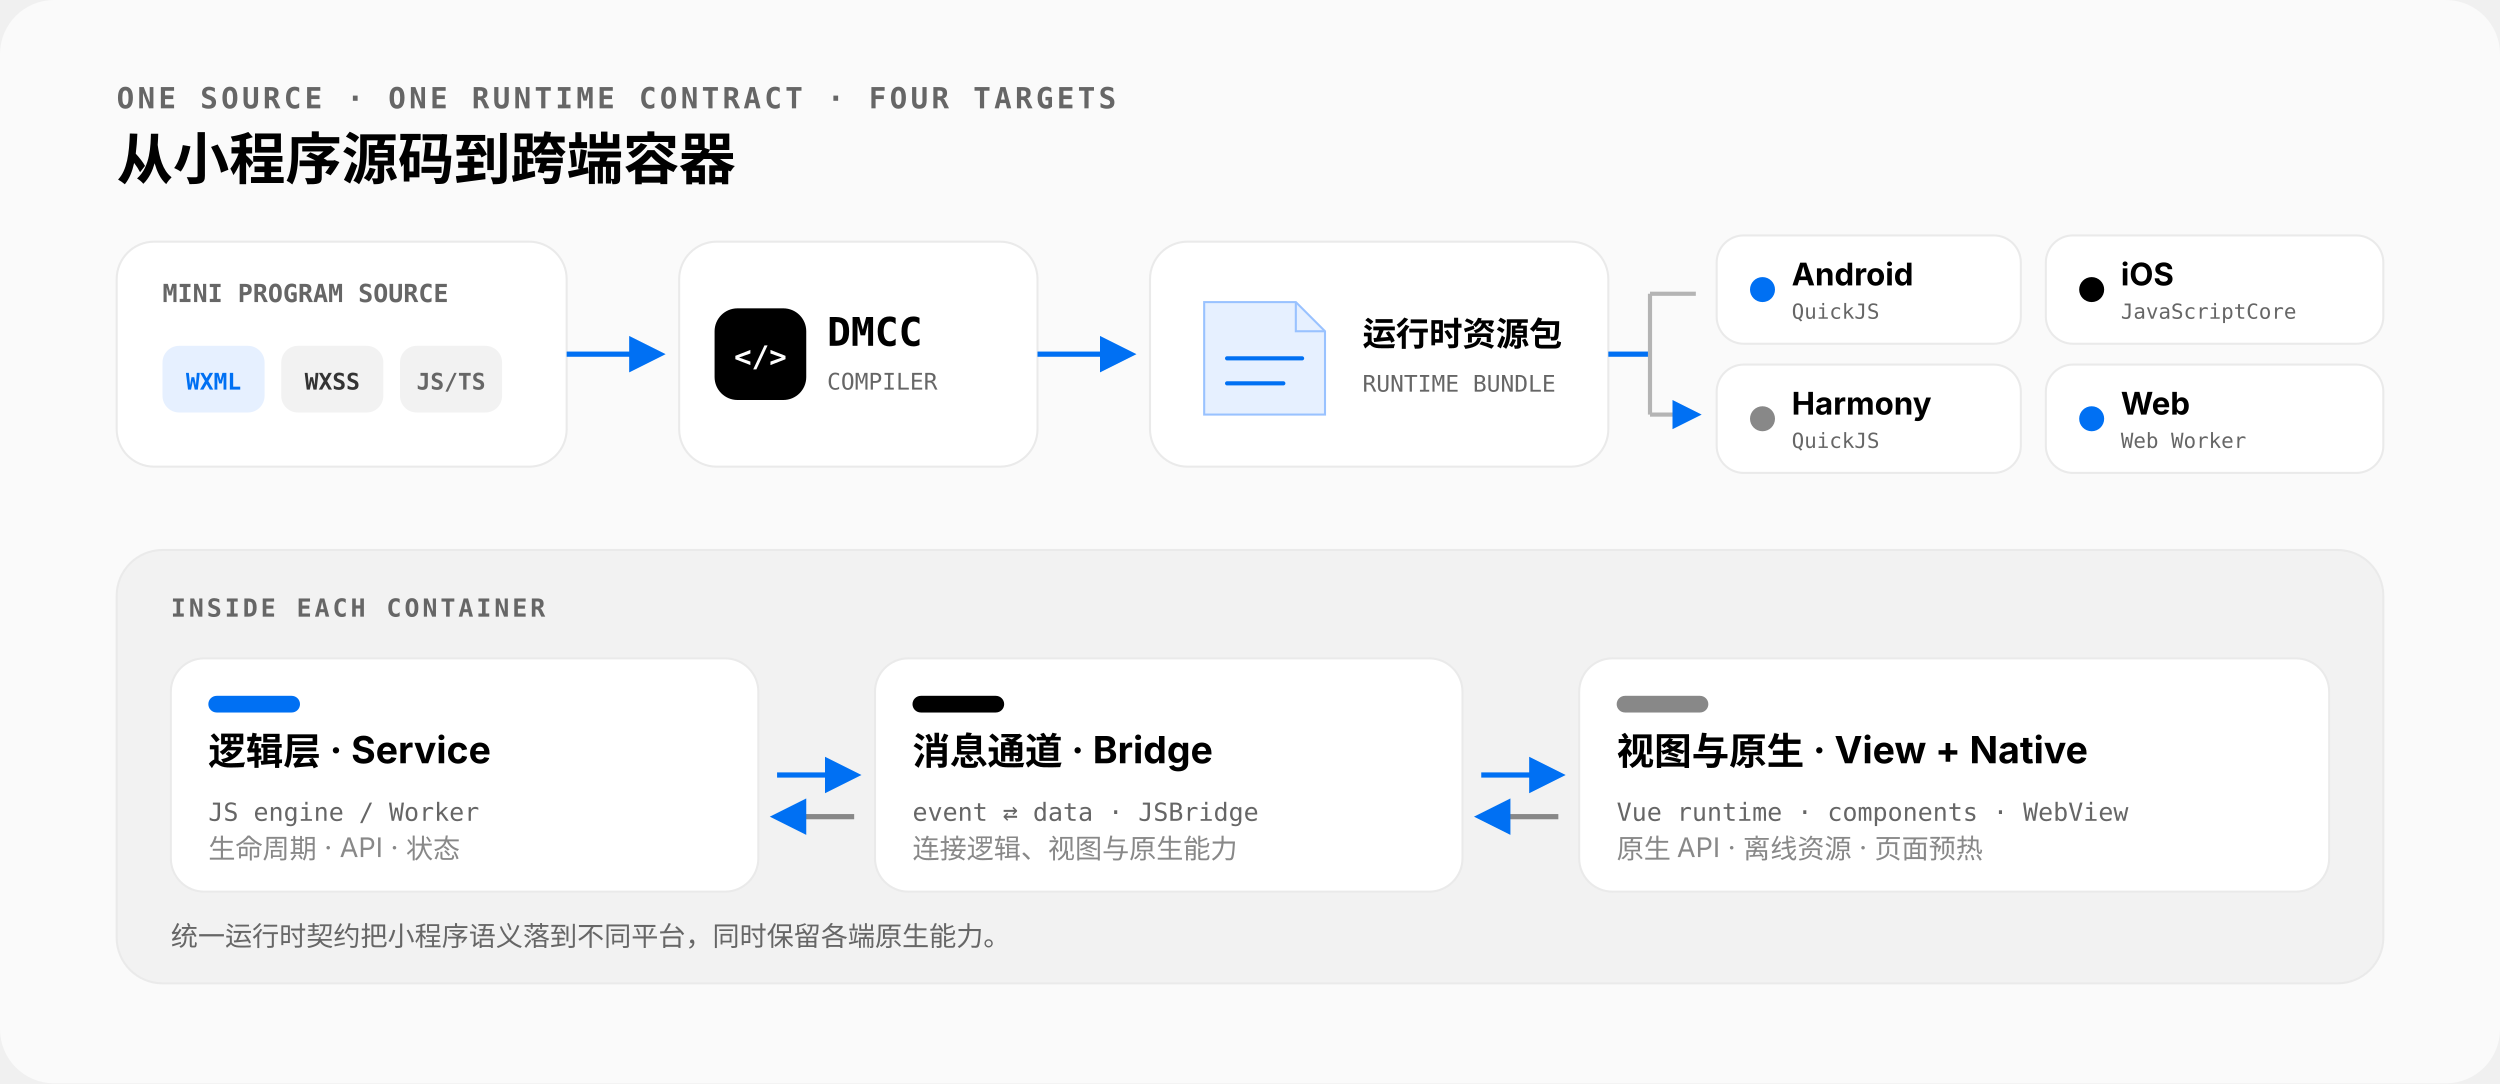
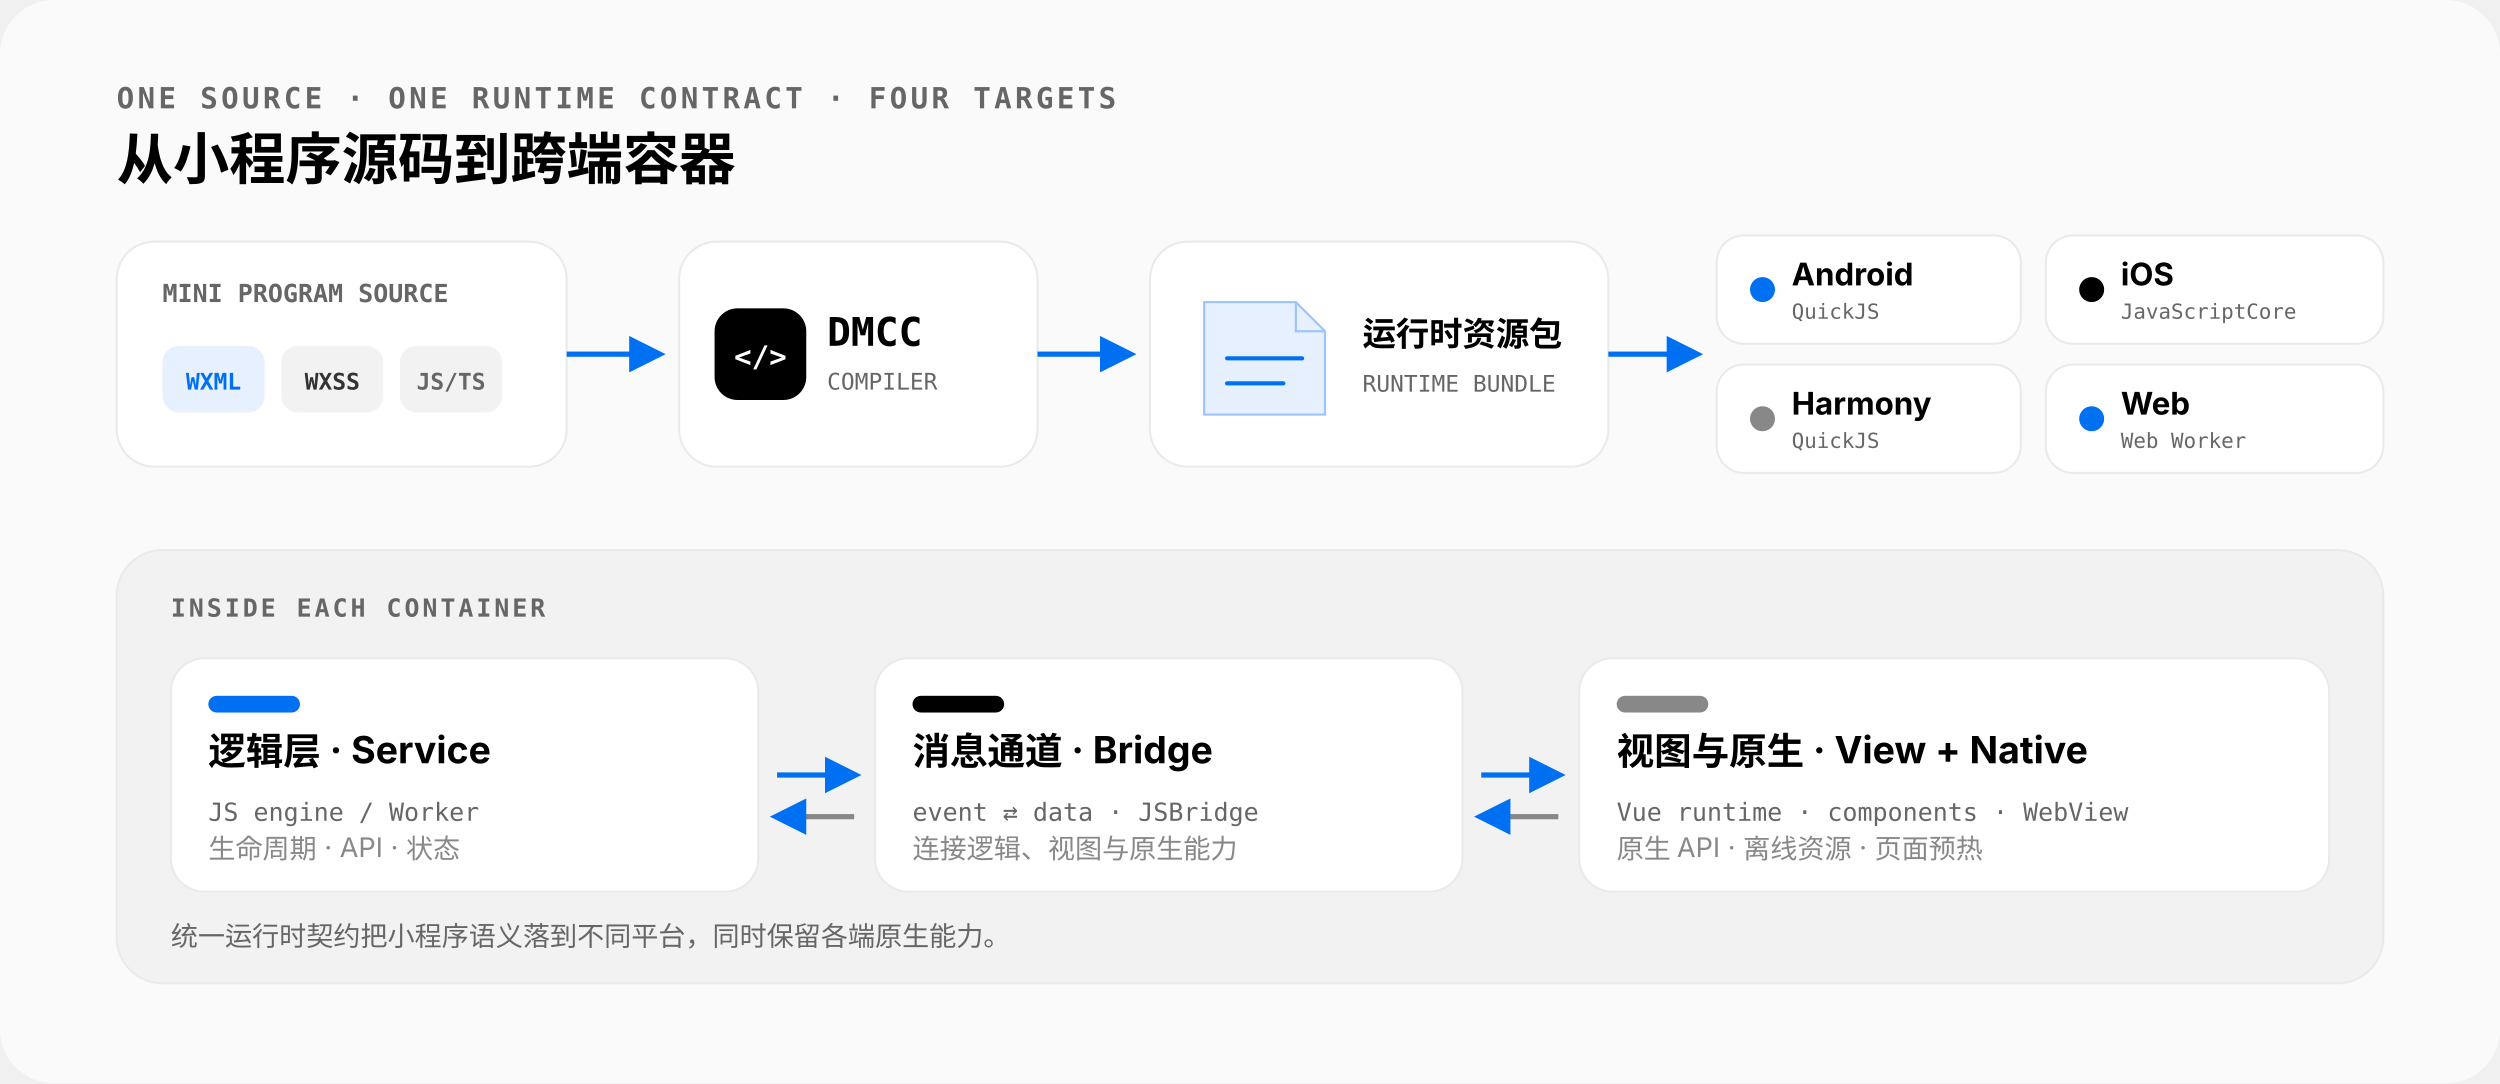
<svg xmlns="http://www.w3.org/2000/svg" width="1200" height="520" viewBox="0 0 1200 520" role="img" aria-labelledby="title desc">
+   <style>
+     @media (prefers-reduced-motion: no-preference) {
+       .animated-arrow {
+         stroke-dasharray: 5 5;
+         animation: arrow-flow 0.75s linear infinite;
+       }
+     }
+     @keyframes arrow-flow {
+       to { stroke-dashoffset: -10; }
+     }
+   </style>
  <defs>
    <linearGradient id="flow" x1="0" y1="0" x2="1" y2="0">
      <stop offset="0" stop-color="#0070F3" />
      <stop offset="1" stop-color="#0070F3" />
    </linearGradient>
    <marker id="arrow" viewBox="0 0 10 10" refX="8" refY="5" markerWidth="7" markerHeight="7" orient="auto-start-reverse">
      <path d="M 0 0 L 10 5 L 0 10 z" fill="#0070F3" />
    </marker>
  </defs>
  <rect width="1200" height="520" rx="26" fill="#FAFAFA" />
  <text x="56" y="52" fill="#666666" font-family="ui-monospace, SFMono-Regular, Menlo, monospace" font-size="14" font-weight="700" letter-spacing="1.6">ONE SOURCE · ONE RUNTIME CONTRACT · FOUR TARGETS</text>
  <text x="56" y="86" fill="#000000" font-family="-apple-system, BlinkMacSystemFont, 'Segoe UI', 'PingFang SC', sans-serif" font-size="27" font-weight="750">从小程序源码到跨端容器</text>
  <g id="compile-flow">
    <rect x="56" y="116" width="216" height="108" rx="18" fill="#FFFFFF" stroke="#EAEAEA" />
    <text x="78" y="145" fill="#666666" font-family="ui-monospace, SFMono-Regular, Menlo, monospace" font-size="12" font-weight="700">MINI PROGRAM SOURCE</text>
    <g transform="translate(78 166)">
      <rect width="49" height="32" rx="8" fill="#E6F0FF" />
      <rect x="57" width="49" height="32" rx="8" fill="#F2F2F2" />
      <rect x="114" width="49" height="32" rx="8" fill="#F2F2F2" />
      <text x="24.5" y="21" text-anchor="middle" fill="#0070F3" font-family="ui-monospace, SFMono-Regular, Menlo, monospace" font-size="11" font-weight="700">WXML</text>
      <text x="81.5" y="21" text-anchor="middle" fill="#333333" font-family="ui-monospace, SFMono-Regular, Menlo, monospace" font-size="11" font-weight="700">WXSS</text>
      <text x="138.5" y="21" text-anchor="middle" fill="#666666" font-family="ui-monospace, SFMono-Regular, Menlo, monospace" font-size="11" font-weight="700">JS/TS</text>
    </g>
-     <path d="M272 170 H316" stroke="#0070F3" stroke-width="2.5" marker-end="url(#arrow)" />
+     <path class="animated-arrow" d="M272 170 H316" fill="none" stroke="#0070F3" stroke-width="2.5" marker-end="url(#arrow)" />
    <rect x="326" y="116" width="172" height="108" rx="18" fill="#FFFFFF" stroke="#EAEAEA" />
    <rect x="343" y="148" width="44" height="44" rx="11" fill="#000000" />
    <text x="365" y="176" text-anchor="middle" fill="#FFFFFF" font-family="ui-monospace, SFMono-Regular, Menlo, monospace" font-size="14" font-weight="800">&lt;/&gt;</text>
    <text x="397" y="166" fill="#000000" font-family="ui-monospace, SFMono-Regular, Menlo, monospace" font-size="19" font-weight="800">DMCC</text>
    <text x="397" y="187" fill="#666666" font-family="ui-monospace, SFMono-Regular, Menlo, monospace" font-size="11">COMPILER</text>
-     <path d="M498 170 H542" stroke="#0070F3" stroke-width="2.5" marker-end="url(#arrow)" />
+     <path class="animated-arrow" d="M498 170 H542" fill="none" stroke="#0070F3" stroke-width="2.5" marker-end="url(#arrow)" />
    <rect id="runtime-bundle-card" x="552" y="116" width="220" height="108" rx="18" fill="#FFFFFF" stroke="#EAEAEA" />
    <path d="M578 145 H622 L636 159 V199 H578Z" fill="#E6F0FF" stroke="#99C2FF" />
    <path d="M622 145 V159 H636" fill="none" stroke="#99C2FF" />
    <path d="M589 172 H625 M589 184 H616" stroke="#0070F3" stroke-width="2" stroke-linecap="round" />
    <text id="runtime-bundle-label" x="654" y="166" fill="#000000" font-family="-apple-system, BlinkMacSystemFont, 'Segoe UI', 'PingFang SC', sans-serif" font-size="16" font-weight="700">运行时资源包</text>
    <text x="654" y="188" fill="#666666" font-family="ui-monospace, SFMono-Regular, Menlo, monospace" font-size="11">RUNTIME BUNDLE</text>
-     <path d="M772 170 H792" stroke="#0070F3" stroke-width="2.5" />
-     <path d="M792 141 V199" stroke="#B4B4B4" stroke-width="2" />
-     <path d="M792 141 H814 M792 199 H814" stroke="#B4B4B4" stroke-width="2" marker-end="url(#arrow)" />
+     <path class="animated-arrow" d="M772 170 H814" fill="none" stroke="#0070F3" stroke-width="2.5" marker-end="url(#arrow)" />
    <g transform="translate(824 113)">
      <rect width="146" height="52" rx="13" fill="#FFFFFF" stroke="#EAEAEA" />
      <circle cx="22" cy="26" r="6" fill="#0070F3" />
      <text x="36" y="24" fill="#000000" font-family="-apple-system, BlinkMacSystemFont, 'Segoe UI', sans-serif" font-size="15" font-weight="700">Android</text>
      <text x="36" y="40" fill="#666666" font-family="ui-monospace, SFMono-Regular, Menlo, monospace" font-size="10">QuickJS</text>
    </g>
    <g transform="translate(982 113)">
      <rect width="162" height="52" rx="13" fill="#FFFFFF" stroke="#EAEAEA" />
      <circle cx="22" cy="26" r="6" fill="#000000" />
      <text x="36" y="24" fill="#000000" font-family="-apple-system, BlinkMacSystemFont, 'Segoe UI', sans-serif" font-size="15" font-weight="700">iOS</text>
      <text x="36" y="40" fill="#666666" font-family="ui-monospace, SFMono-Regular, Menlo, monospace" font-size="10">JavaScriptCore</text>
    </g>
    <g transform="translate(824 175)">
      <rect width="146" height="52" rx="13" fill="#FFFFFF" stroke="#EAEAEA" />
      <circle cx="22" cy="26" r="6" fill="#888888" />
      <text x="36" y="24" fill="#000000" font-family="-apple-system, BlinkMacSystemFont, 'Segoe UI', sans-serif" font-size="15" font-weight="700">Harmony</text>
      <text x="36" y="40" fill="#666666" font-family="ui-monospace, SFMono-Regular, Menlo, monospace" font-size="10">QuickJS</text>
    </g>
    <g transform="translate(982 175)">
      <rect width="162" height="52" rx="13" fill="#FFFFFF" stroke="#EAEAEA" />
      <circle cx="22" cy="26" r="6" fill="#0070F3" />
      <text x="36" y="24" fill="#000000" font-family="-apple-system, BlinkMacSystemFont, 'Segoe UI', sans-serif" font-size="15" font-weight="700">Web</text>
      <text x="36" y="40" fill="#666666" font-family="ui-monospace, SFMono-Regular, Menlo, monospace" font-size="10">Web Worker</text>
    </g>
  </g>
  <g id="runtime-contract">
    <rect x="56" y="264" width="1088" height="208" rx="22" fill="#F2F2F2" stroke="#EAEAEA" />
    <text x="82" y="296" fill="#666666" font-family="ui-monospace, SFMono-Regular, Menlo, monospace" font-size="12" font-weight="700" letter-spacing="1.4">INSIDE EACH CONTAINER</text>
    <g transform="translate(82 316)">
      <rect width="282" height="112" rx="16" fill="#FFFFFF" stroke="#EAEAEA" />
      <rect x="18" y="18" width="44" height="8" rx="4" fill="#0070F3" />
      <text x="18" y="51" fill="#000000" font-family="-apple-system, BlinkMacSystemFont, 'Segoe UI', 'PingFang SC', sans-serif" font-size="18" font-weight="700">逻辑层 · Service</text>
      <text x="18" y="78" fill="#666666" font-family="ui-monospace, SFMono-Regular, Menlo, monospace" font-size="12">JS engine / Worker</text>
      <text x="18" y="96" fill="#888888" font-family="-apple-system, BlinkMacSystemFont, 'Segoe UI', 'PingFang SC', sans-serif" font-size="13">生命周期 · API · 状态</text>
    </g>
-     <path d="M373 372 H410" stroke="#0070F3" stroke-width="2.5" marker-end="url(#arrow)" />
-     <path d="M410 392 H373" stroke="#888888" stroke-width="2.5" marker-end="url(#arrow)" />
+     <path class="animated-arrow" d="M373 372 H410" fill="none" stroke="#0070F3" stroke-width="2.5" marker-end="url(#arrow)" />
+     <path class="animated-arrow" d="M410 392 H373" fill="none" stroke="#888888" stroke-width="2.5" marker-end="url(#arrow)" />
    <g transform="translate(420 316)">
      <rect width="282" height="112" rx="16" fill="#FFFFFF" stroke="#EAEAEA" />
      <rect x="18" y="18" width="44" height="8" rx="4" fill="#000000" />
      <text x="18" y="51" fill="#000000" font-family="-apple-system, BlinkMacSystemFont, 'Segoe UI', 'PingFang SC', sans-serif" font-size="18" font-weight="700">消息通道 · Bridge</text>
      <text x="18" y="78" fill="#666666" font-family="ui-monospace, SFMono-Regular, Menlo, monospace" font-size="12">event ⇄ data · JSBridge</text>
      <text x="18" y="96" fill="#888888" font-family="-apple-system, BlinkMacSystemFont, 'Segoe UI', 'PingFang SC', sans-serif" font-size="13">连接逻辑、视图与原生能力</text>
    </g>
-     <path d="M711 372 H748" stroke="#0070F3" stroke-width="2.5" marker-end="url(#arrow)" />
-     <path d="M748 392 H711" stroke="#888888" stroke-width="2.5" marker-end="url(#arrow)" />
+     <path class="animated-arrow" d="M711 372 H748" fill="none" stroke="#0070F3" stroke-width="2.5" marker-end="url(#arrow)" />
+     <path class="animated-arrow" d="M748 392 H711" fill="none" stroke="#888888" stroke-width="2.5" marker-end="url(#arrow)" />
    <g transform="translate(758 316)">
      <rect width="360" height="112" rx="16" fill="#FFFFFF" stroke="#EAEAEA" />
      <rect x="18" y="18" width="44" height="8" rx="4" fill="#888888" />
      <text x="18" y="51" fill="#000000" font-family="-apple-system, BlinkMacSystemFont, 'Segoe UI', 'PingFang SC', sans-serif" font-size="18" font-weight="700">视图与原生 · View + Native</text>
      <text x="18" y="78" fill="#666666" font-family="ui-monospace, SFMono-Regular, Menlo, monospace" font-size="12">Vue runtime · components · WebView</text>
      <text x="18" y="96" fill="#888888" font-family="-apple-system, BlinkMacSystemFont, 'Segoe UI', 'PingFang SC', sans-serif" font-size="13">原生 API · 离线资源 · 页面预热</text>
    </g>
    <text x="82" y="454" fill="#666666" font-family="-apple-system, BlinkMacSystemFont, 'Segoe UI', 'PingFang SC', sans-serif" font-size="13">统一运行时契约把小程序语义落到不同平台，同时保留各端原生能力。</text>
  </g>
</svg>
